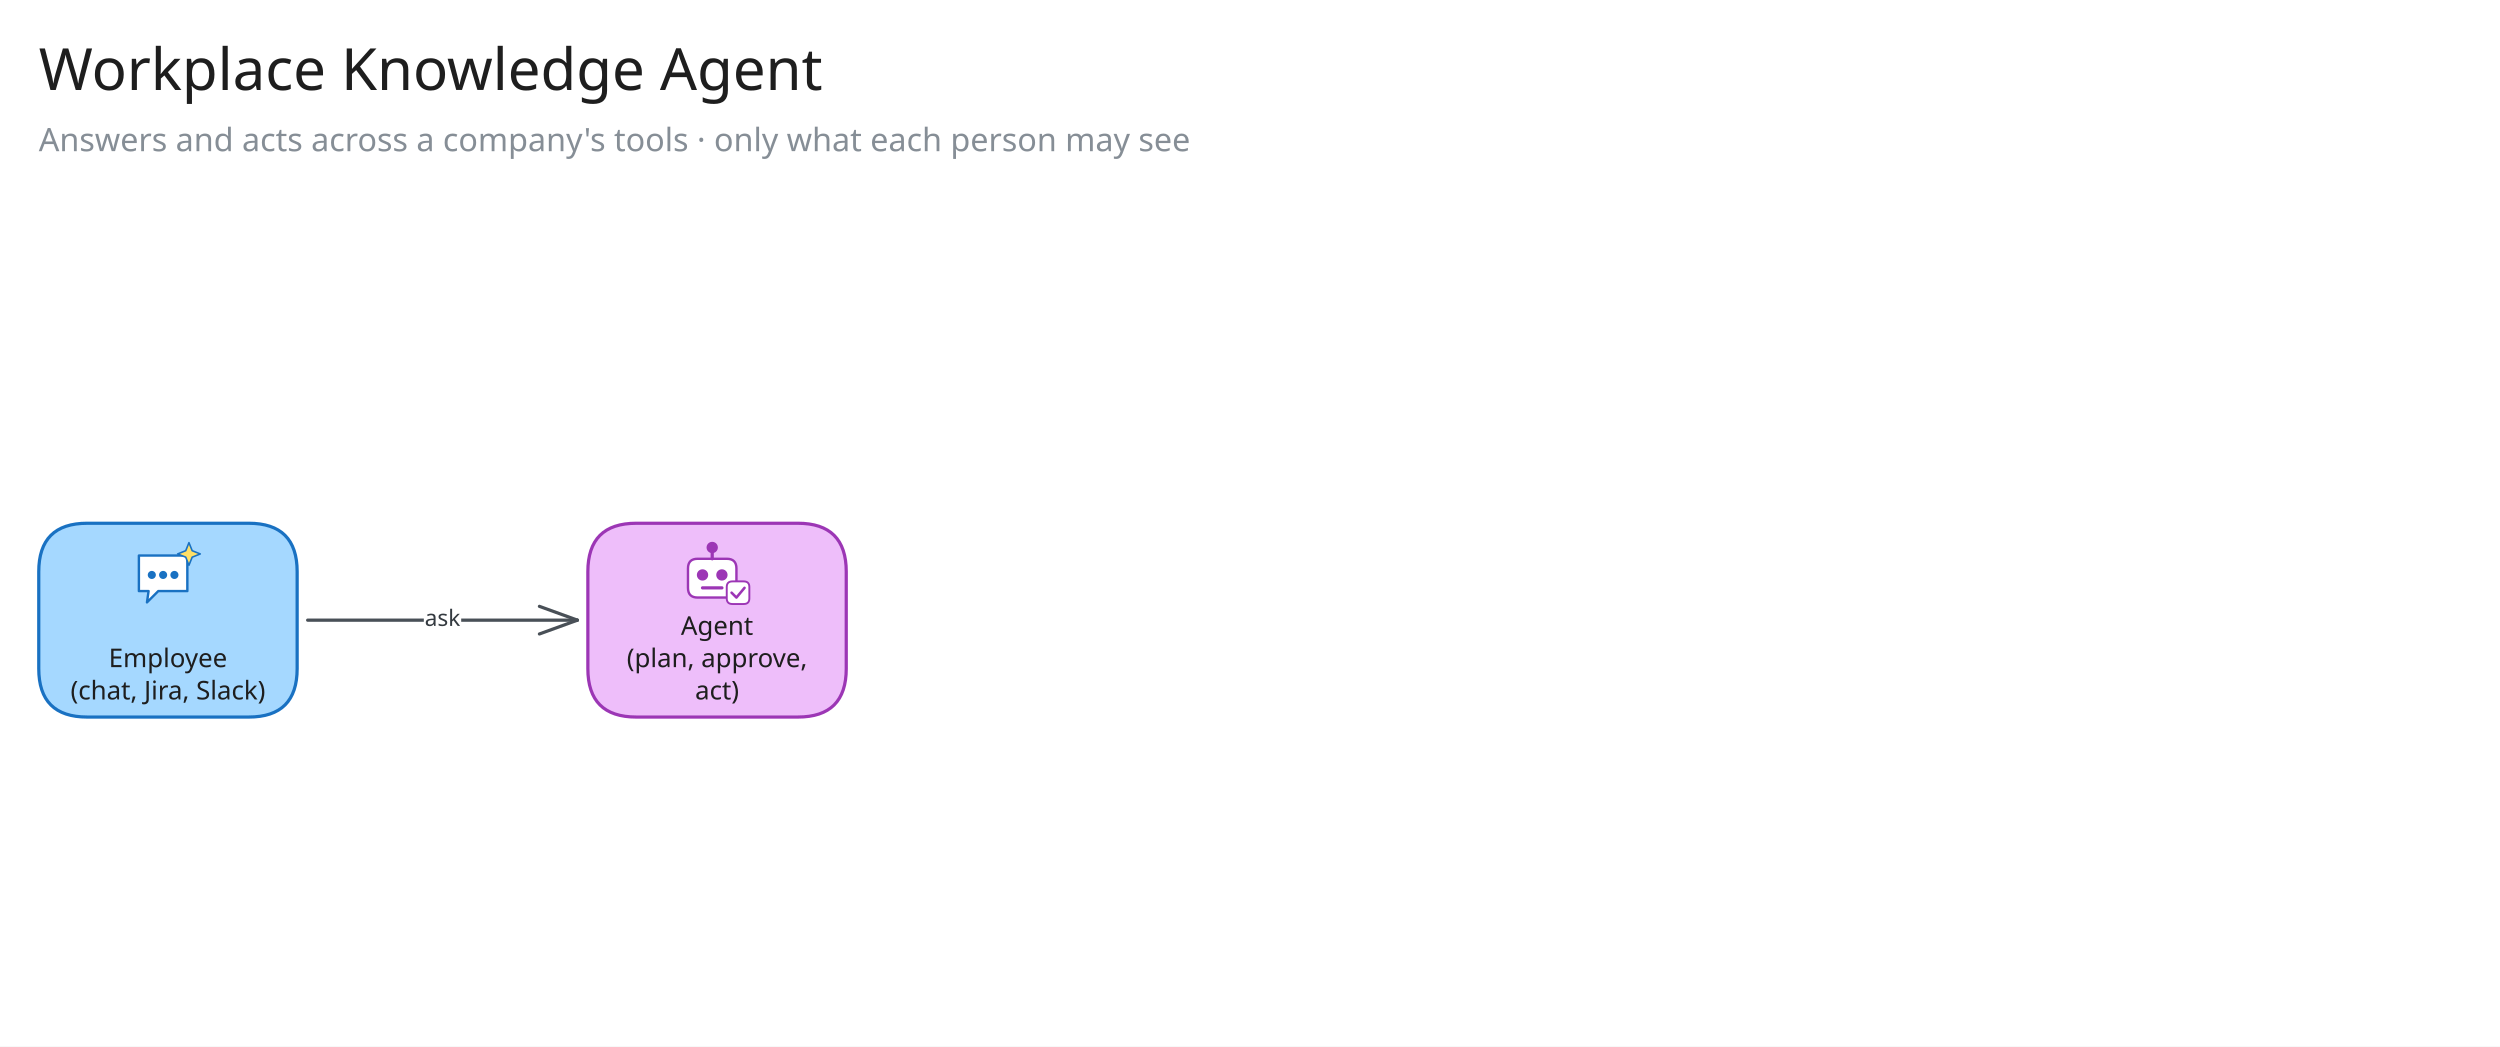
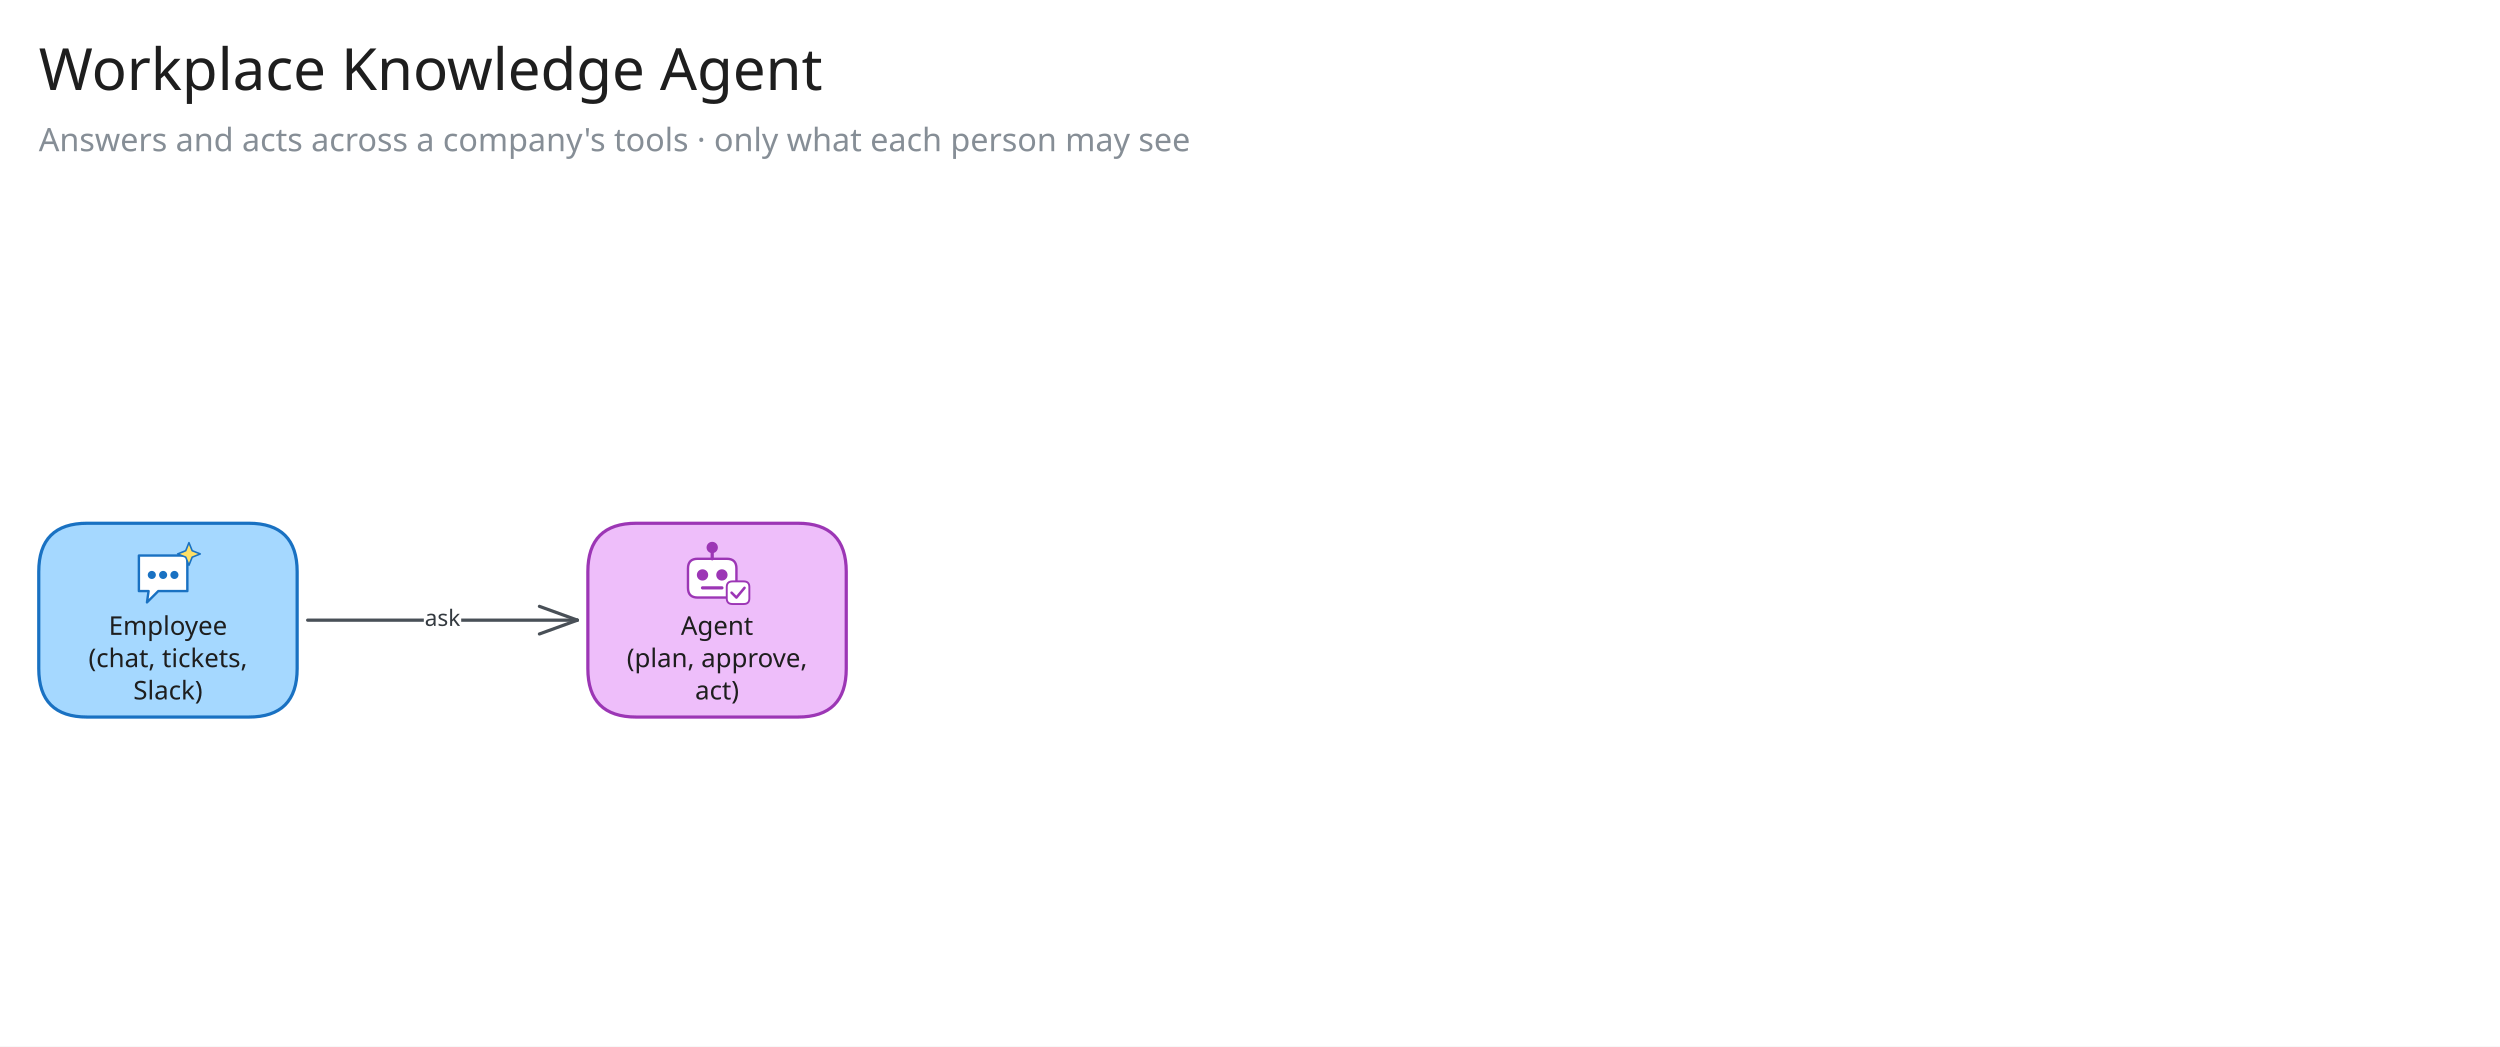
<svg xmlns="http://www.w3.org/2000/svg" version="1.1" viewBox="0 0 1548 648" width="1548" height="648">
  <defs />
  <rect x="0" y="0" width="1548" height="648" fill="#ffffff" />
  <g stroke-linecap="round" transform="translate(14 14) rotate(0 760 310)">
-     <path d="M0 0 C327.45 0, 654.9 0, 1520 0 M0 0 C424.24 0, 848.49 0, 1520 0 M1520 0 C1520 208.88, 1520 417.76, 1520 620 M1520 0 C1520 133.53, 1520 267.06, 1520 620 M1520 620 C1082.11 620, 644.22 620, 0 620 M1520 620 C979.51 620, 439.02 620, 0 620 M0 620 C0 484.08, 0 348.17, 0 0 M0 620 C0 413.47, 0 206.94, 0 0" stroke="transparent" stroke-width="2" fill="none" />
+     <path d="M0 0 C473.08 0, 946.16 0, 1520 0 M0 0 C596.57 0, 1193.13 0, 1520 0 M1520 0 C1520 189.12, 1520 378.23, 1520 620 M1520 0 C1520 241.32, 1520 482.64, 1520 620 M1520 620 C1145.79 620, 771.58 620, 0 620 M1520 620 C1117.97 620, 715.94 620, 0 620 M0 620 C0 475.44, 0 330.87, 0 0 M0 620 C0 443.53, 0 267.06, 0 0" stroke="transparent" stroke-width="2" fill="none" />
  </g>
  <g transform="translate(24 24) rotate(0 237.3841 22.5)">
    <text x="0" y="31.716" font-family="Excalifont, Xiaolai, Segoe UI Emoji" font-size="36px" fill="#1e1e1e" text-anchor="start" style="white-space: pre;" direction="ltr" dominant-baseline="alphabetic">Workplace Knowledge Agent</text>
  </g>
  <g transform="translate(24 76) rotate(0 371.4996 12.5)">
    <text x="0" y="17.62" font-family="Excalifont, Xiaolai, Segoe UI Emoji" font-size="20px" fill="#868e96" text-anchor="start" style="white-space: pre;" direction="ltr" dominant-baseline="alphabetic">Answers and acts across a company's tools · only what each person may see</text>
  </g>
  <g stroke-linecap="round" transform="translate(24 324) rotate(0 80 60)">
-     <path d="M30 0 C51.84 0, 73.67 0, 130 0 C150 0, 160 10, 160 30 C160 45.26, 160 60.52, 160 90 C160 110, 150 120, 130 120 C90.14 120, 50.28 120, 30 120 C10 120, 0 110, 0 90 C0 66.35, 0 42.69, 0 30 C0 10, 10 0, 30 0" stroke="none" stroke-width="0" fill="#a5d8ff" />
-     <path d="M30 0 C68.68 0, 107.37 0, 130 0 M30 0 C69.28 0, 108.56 0, 130 0 M130 0 C150 0, 160 10, 160 30 M130 0 C150 0, 160 10, 160 30 M160 30 C160 48.55, 160 67.1, 160 90 M160 30 C160 48.4, 160 66.8, 160 90 M160 90 C160 110, 150 120, 130 120 M160 90 C160 110, 150 120, 130 120 M130 120 C104.01 120, 78.01 120, 30 120 M130 120 C108.71 120, 87.42 120, 30 120 M30 120 C10 120, 0 110, 0 90 M30 120 C10 120, 0 110, 0 90 M0 90 C0 73.9, 0 57.8, 0 30 M0 90 C0 73.39, 0 56.78, 0 30 M0 30 C0 10, 10 0, 30 0 M0 30 C0 10, 10 0, 30 0" stroke="#1971c2" stroke-width="2" fill="none" />
+     <path d="M30 0 C55.53 0, 81.05 0, 130 0 C150 0, 160 10, 160 30 C160 44.04, 160 58.08, 160 90 C160 110, 150 120, 130 120 C108.86 120, 87.73 120, 30 120 C10 120, 0 110, 0 90 C0 69.43, 0 48.86, 0 30 C0 10, 10 0, 30 0" stroke="none" stroke-width="0" fill="#a5d8ff" />
+     <path d="M30 0 C68.27 0, 106.54 0, 130 0 M30 0 C56.1 0, 82.21 0, 130 0 M130 0 C150 0, 160 10, 160 30 M130 0 C150 0, 160 10, 160 30 M160 30 C160 51.01, 160 72.02, 160 90 M160 30 C160 48.69, 160 67.38, 160 90 M160 90 C160 110, 150 120, 130 120 M160 90 C160 110, 150 120, 130 120 M130 120 C91.21 120, 52.42 120, 30 120 M130 120 C96.72 120, 63.45 120, 30 120 M30 120 C10 120, 0 110, 0 90 M30 120 C10 120, 0 110, 0 90 M0 90 C0 77.79, 0 65.58, 0 30 M0 90 C0 77.42, 0 64.84, 0 30 M0 30 C0 10, 10 0, 30 0 M0 30 C0 10, 10 0, 30 0" stroke="#1971c2" stroke-width="2" fill="none" />
  </g>
-   <g transform="translate(35.37586 399) rotate(0 68.62414 20)">
-     <text x="68.624" y="14.096" font-family="Excalifont, Xiaolai, Segoe UI Emoji" font-size="16px" fill="#1e1e1e" text-anchor="middle" style="white-space: pre;" direction="ltr" dominant-baseline="alphabetic">Employee</text>
-     <text x="68.624" y="34.096" font-family="Excalifont, Xiaolai, Segoe UI Emoji" font-size="16px" fill="#1e1e1e" text-anchor="middle" style="white-space: pre;" direction="ltr" dominant-baseline="alphabetic">(chat, Jira, Slack)</text>
+   <g transform="translate(47.82388 379) rotate(0 56.17612 30)">
+     <text x="56.176" y="14.096" font-family="Excalifont, Xiaolai, Segoe UI Emoji" font-size="16px" fill="#1e1e1e" text-anchor="middle" style="white-space: pre;" direction="ltr" dominant-baseline="alphabetic">Employee</text>
+     <text x="56.176" y="34.096" font-family="Excalifont, Xiaolai, Segoe UI Emoji" font-size="16px" fill="#1e1e1e" text-anchor="middle" style="white-space: pre;" direction="ltr" dominant-baseline="alphabetic">(chat, tickets,</text>
+     <text x="56.176" y="54.096" font-family="Excalifont, Xiaolai, Segoe UI Emoji" font-size="16px" fill="#1e1e1e" text-anchor="middle" style="white-space: pre;" direction="ltr" dominant-baseline="alphabetic">Slack)</text>
  </g>
  <g stroke-linecap="round">
    <g transform="translate(86 344) rotate(0 15 14.5)" fill-rule="evenodd">
      <path d="M0 0 L30 0 L30 22 L12 22 L5 29 L6 22 L0 22 L0 0" stroke="none" stroke-width="0" fill="#ffffff" fill-rule="evenodd" />
-       <path d="M0 0 C8.52 0, 17.05 0, 30 0 M0 0 C11.62 0, 23.24 0, 30 0 M30 0 C30 6.03, 30 12.06, 30 22 M30 0 C30 6.8, 30 13.6, 30 22 M30 22 C24.48 22, 18.96 22, 12 22 M30 22 C25.63 22, 21.27 22, 12 22 M12 22 C9.44 24.56, 6.87 27.13, 5 29 M12 22 C10.35 23.65, 8.69 25.31, 5 29 M5 29 C5.23 27.37, 5.47 25.74, 6 22 M5 29 C5.22 27.47, 5.44 25.93, 6 22 M6 22 C4.01 22, 2.02 22, 0 22 M6 22 C3.9 22, 1.8 22, 0 22 M0 22 C0 13.56, 0 5.11, 0 0 M0 22 C0 13.96, 0 5.92, 0 0 M0 0 C0 0, 0 0, 0 0 M0 0 C0 0, 0 0, 0 0" stroke="#1971c2" stroke-width="1.5" fill="none" />
+       <path d="M0 0 C9.09 0, 18.18 0, 30 0 M0 0 C7.18 0, 14.37 0, 30 0 M30 0 C30 8.25, 30 16.5, 30 22 M30 0 C30 7.7, 30 15.41, 30 22 M30 22 C24.39 22, 18.78 22, 12 22 M30 22 C23.56 22, 17.13 22, 12 22 M12 22 C10.24 23.76, 8.48 25.52, 5 29 M12 22 C9.96 24.04, 7.93 26.07, 5 29 M5 29 C5.27 27.09, 5.55 25.18, 6 22 M5 29 C5.27 27.08, 5.55 25.15, 6 22 M6 22 C3.91 22, 1.81 22, 0 22 M6 22 C4.03 22, 2.07 22, 0 22 M0 22 C0 13.27, 0 4.54, 0 0 M0 22 C0 16.35, 0 10.69, 0 0 M0 0 C0 0, 0 0, 0 0 M0 0 C0 0, 0 0, 0 0" stroke="#1971c2" stroke-width="1.5" fill="none" />
    </g>
  </g>
  <mask />
  <g stroke-linecap="round" transform="translate(92 354) rotate(0 2 2)">
    <path d="M4 2 C4 2.12, 3.99 2.23, 3.97 2.35 C3.95 2.46, 3.92 2.58, 3.88 2.68 C3.84 2.79, 3.79 2.9, 3.73 3 C3.67 3.1, 3.61 3.2, 3.53 3.29 C3.46 3.37, 3.37 3.46, 3.29 3.53 C3.2 3.61, 3.1 3.67, 3 3.73 C2.9 3.79, 2.79 3.84, 2.68 3.88 C2.58 3.92, 2.46 3.95, 2.35 3.97 C2.23 3.99, 2.12 4, 2 4 C1.88 4, 1.77 3.99, 1.65 3.97 C1.54 3.95, 1.42 3.92, 1.32 3.88 C1.21 3.84, 1.1 3.79, 1 3.73 C0.9 3.67, 0.8 3.61, 0.71 3.53 C0.63 3.46, 0.54 3.37, 0.47 3.29 C0.39 3.2, 0.33 3.1, 0.27 3 C0.21 2.9, 0.16 2.79, 0.12 2.68 C0.08 2.58, 0.05 2.46, 0.03 2.35 C0.01 2.23, 0 2.12, 0 2 C0 1.88, 0.01 1.77, 0.03 1.65 C0.05 1.54, 0.08 1.42, 0.12 1.32 C0.16 1.21, 0.21 1.1, 0.27 1 C0.33 0.9, 0.39 0.8, 0.47 0.71 C0.54 0.63, 0.63 0.54, 0.71 0.47 C0.8 0.39, 0.9 0.33, 1 0.27 C1.1 0.21, 1.21 0.16, 1.32 0.12 C1.42 0.08, 1.54 0.05, 1.65 0.03 C1.77 0.01, 1.88 0, 2 0 C2.12 0, 2.23 0.01, 2.35 0.03 C2.46 0.05, 2.58 0.08, 2.68 0.12 C2.79 0.16, 2.9 0.21, 3 0.27 C3.1 0.33, 3.2 0.39, 3.29 0.47 C3.37 0.54, 3.46 0.63, 3.53 0.71 C3.61 0.8, 3.67 0.9, 3.73 1 C3.79 1.1, 3.84 1.21, 3.88 1.32 C3.92 1.42, 3.95 1.54, 3.97 1.65 C3.99 1.77, 3.99 1.94, 4 2 C4.01 2.06, 4.01 1.94, 4 2" stroke="none" stroke-width="0" fill="#1971c2" />
    <path d="M4 2 C4 2.12, 3.99 2.23, 3.97 2.35 C3.95 2.46, 3.92 2.58, 3.88 2.68 C3.84 2.79, 3.79 2.9, 3.73 3 C3.67 3.1, 3.61 3.2, 3.53 3.29 C3.46 3.37, 3.37 3.46, 3.29 3.53 C3.2 3.61, 3.1 3.67, 3 3.73 C2.9 3.79, 2.79 3.84, 2.68 3.88 C2.58 3.92, 2.46 3.95, 2.35 3.97 C2.23 3.99, 2.12 4, 2 4 C1.88 4, 1.77 3.99, 1.65 3.97 C1.54 3.95, 1.42 3.92, 1.32 3.88 C1.21 3.84, 1.1 3.79, 1 3.73 C0.9 3.67, 0.8 3.61, 0.71 3.53 C0.63 3.46, 0.54 3.37, 0.47 3.29 C0.39 3.2, 0.33 3.1, 0.27 3 C0.21 2.9, 0.16 2.79, 0.12 2.68 C0.08 2.58, 0.05 2.46, 0.03 2.35 C0.01 2.23, 0 2.12, 0 2 C0 1.88, 0.01 1.77, 0.03 1.65 C0.05 1.54, 0.08 1.42, 0.12 1.32 C0.16 1.21, 0.21 1.1, 0.27 1 C0.33 0.9, 0.39 0.8, 0.47 0.71 C0.54 0.63, 0.63 0.54, 0.71 0.47 C0.8 0.39, 0.9 0.33, 1 0.27 C1.1 0.21, 1.21 0.16, 1.32 0.12 C1.42 0.08, 1.54 0.05, 1.65 0.03 C1.77 0.01, 1.88 0, 2 0 C2.12 0, 2.23 0.01, 2.35 0.03 C2.46 0.05, 2.58 0.08, 2.68 0.12 C2.79 0.16, 2.9 0.21, 3 0.27 C3.1 0.33, 3.2 0.39, 3.29 0.47 C3.37 0.54, 3.46 0.63, 3.53 0.71 C3.61 0.8, 3.67 0.9, 3.73 1 C3.79 1.1, 3.84 1.21, 3.88 1.32 C3.92 1.42, 3.95 1.54, 3.97 1.65 C3.99 1.77, 3.99 1.94, 4 2 C4.01 2.06, 4.01 1.94, 4 2" stroke="#1971c2" stroke-width="1" fill="none" />
  </g>
  <g stroke-linecap="round" transform="translate(99 354) rotate(0 2 2)">
    <path d="M4 2 C4 2.12, 3.99 2.23, 3.97 2.35 C3.95 2.46, 3.92 2.58, 3.88 2.68 C3.84 2.79, 3.79 2.9, 3.73 3 C3.67 3.1, 3.61 3.2, 3.53 3.29 C3.46 3.37, 3.37 3.46, 3.29 3.53 C3.2 3.61, 3.1 3.67, 3 3.73 C2.9 3.79, 2.79 3.84, 2.68 3.88 C2.58 3.92, 2.46 3.95, 2.35 3.97 C2.23 3.99, 2.12 4, 2 4 C1.88 4, 1.77 3.99, 1.65 3.97 C1.54 3.95, 1.42 3.92, 1.32 3.88 C1.21 3.84, 1.1 3.79, 1 3.73 C0.9 3.67, 0.8 3.61, 0.71 3.53 C0.63 3.46, 0.54 3.37, 0.47 3.29 C0.39 3.2, 0.33 3.1, 0.27 3 C0.21 2.9, 0.16 2.79, 0.12 2.68 C0.08 2.58, 0.05 2.46, 0.03 2.35 C0.01 2.23, 0 2.12, 0 2 C0 1.88, 0.01 1.77, 0.03 1.65 C0.05 1.54, 0.08 1.42, 0.12 1.32 C0.16 1.21, 0.21 1.1, 0.27 1 C0.33 0.9, 0.39 0.8, 0.47 0.71 C0.54 0.63, 0.63 0.54, 0.71 0.47 C0.8 0.39, 0.9 0.33, 1 0.27 C1.1 0.21, 1.21 0.16, 1.32 0.12 C1.42 0.08, 1.54 0.05, 1.65 0.03 C1.77 0.01, 1.88 0, 2 0 C2.12 0, 2.23 0.01, 2.35 0.03 C2.46 0.05, 2.58 0.08, 2.68 0.12 C2.79 0.16, 2.9 0.21, 3 0.27 C3.1 0.33, 3.2 0.39, 3.29 0.47 C3.37 0.54, 3.46 0.63, 3.53 0.71 C3.61 0.8, 3.67 0.9, 3.73 1 C3.79 1.1, 3.84 1.21, 3.88 1.32 C3.92 1.42, 3.95 1.54, 3.97 1.65 C3.99 1.77, 3.99 1.94, 4 2 C4.01 2.06, 4.01 1.94, 4 2" stroke="none" stroke-width="0" fill="#1971c2" />
    <path d="M4 2 C4 2.12, 3.99 2.23, 3.97 2.35 C3.95 2.46, 3.92 2.58, 3.88 2.68 C3.84 2.79, 3.79 2.9, 3.73 3 C3.67 3.1, 3.61 3.2, 3.53 3.29 C3.46 3.37, 3.37 3.46, 3.29 3.53 C3.2 3.61, 3.1 3.67, 3 3.73 C2.9 3.79, 2.79 3.84, 2.68 3.88 C2.58 3.92, 2.46 3.95, 2.35 3.97 C2.23 3.99, 2.12 4, 2 4 C1.88 4, 1.77 3.99, 1.65 3.97 C1.54 3.95, 1.42 3.92, 1.32 3.88 C1.21 3.84, 1.1 3.79, 1 3.73 C0.9 3.67, 0.8 3.61, 0.71 3.53 C0.63 3.46, 0.54 3.37, 0.47 3.29 C0.39 3.2, 0.33 3.1, 0.27 3 C0.21 2.9, 0.16 2.79, 0.12 2.68 C0.08 2.58, 0.05 2.46, 0.03 2.35 C0.01 2.23, 0 2.12, 0 2 C0 1.88, 0.01 1.77, 0.03 1.65 C0.05 1.54, 0.08 1.42, 0.12 1.32 C0.16 1.21, 0.21 1.1, 0.27 1 C0.33 0.9, 0.39 0.8, 0.47 0.71 C0.54 0.63, 0.63 0.54, 0.71 0.47 C0.8 0.39, 0.9 0.33, 1 0.27 C1.1 0.21, 1.21 0.16, 1.32 0.12 C1.42 0.08, 1.54 0.05, 1.65 0.03 C1.77 0.01, 1.88 0, 2 0 C2.12 0, 2.23 0.01, 2.35 0.03 C2.46 0.05, 2.58 0.08, 2.68 0.12 C2.79 0.16, 2.9 0.21, 3 0.27 C3.1 0.33, 3.2 0.39, 3.29 0.47 C3.37 0.54, 3.46 0.63, 3.53 0.71 C3.61 0.8, 3.67 0.9, 3.73 1 C3.79 1.1, 3.84 1.21, 3.88 1.32 C3.92 1.42, 3.95 1.54, 3.97 1.65 C3.99 1.77, 3.99 1.94, 4 2 C4.01 2.06, 4.01 1.94, 4 2" stroke="#1971c2" stroke-width="1" fill="none" />
  </g>
  <g stroke-linecap="round" transform="translate(106 354) rotate(0 2 2)">
    <path d="M4 2 C4 2.12, 3.99 2.23, 3.97 2.35 C3.95 2.46, 3.92 2.58, 3.88 2.68 C3.84 2.79, 3.79 2.9, 3.73 3 C3.67 3.1, 3.61 3.2, 3.53 3.29 C3.46 3.37, 3.37 3.46, 3.29 3.53 C3.2 3.61, 3.1 3.67, 3 3.73 C2.9 3.79, 2.79 3.84, 2.68 3.88 C2.58 3.92, 2.46 3.95, 2.35 3.97 C2.23 3.99, 2.12 4, 2 4 C1.88 4, 1.77 3.99, 1.65 3.97 C1.54 3.95, 1.42 3.92, 1.32 3.88 C1.21 3.84, 1.1 3.79, 1 3.73 C0.9 3.67, 0.8 3.61, 0.71 3.53 C0.63 3.46, 0.54 3.37, 0.47 3.29 C0.39 3.2, 0.33 3.1, 0.27 3 C0.21 2.9, 0.16 2.79, 0.12 2.68 C0.08 2.58, 0.05 2.46, 0.03 2.35 C0.01 2.23, 0 2.12, 0 2 C0 1.88, 0.01 1.77, 0.03 1.65 C0.05 1.54, 0.08 1.42, 0.12 1.32 C0.16 1.21, 0.21 1.1, 0.27 1 C0.33 0.9, 0.39 0.8, 0.47 0.71 C0.54 0.63, 0.63 0.54, 0.71 0.47 C0.8 0.39, 0.9 0.33, 1 0.27 C1.1 0.21, 1.21 0.16, 1.32 0.12 C1.42 0.08, 1.54 0.05, 1.65 0.03 C1.77 0.01, 1.88 0, 2 0 C2.12 0, 2.23 0.01, 2.35 0.03 C2.46 0.05, 2.58 0.08, 2.68 0.12 C2.79 0.16, 2.9 0.21, 3 0.27 C3.1 0.33, 3.2 0.39, 3.29 0.47 C3.37 0.54, 3.46 0.63, 3.53 0.71 C3.61 0.8, 3.67 0.9, 3.73 1 C3.79 1.1, 3.84 1.21, 3.88 1.32 C3.92 1.42, 3.95 1.54, 3.97 1.65 C3.99 1.77, 3.99 1.94, 4 2 C4.01 2.06, 4.01 1.94, 4 2" stroke="none" stroke-width="0" fill="#1971c2" />
    <path d="M4 2 C4 2.12, 3.99 2.23, 3.97 2.35 C3.95 2.46, 3.92 2.58, 3.88 2.68 C3.84 2.79, 3.79 2.9, 3.73 3 C3.67 3.1, 3.61 3.2, 3.53 3.29 C3.46 3.37, 3.37 3.46, 3.29 3.53 C3.2 3.61, 3.1 3.67, 3 3.73 C2.9 3.79, 2.79 3.84, 2.68 3.88 C2.58 3.92, 2.46 3.95, 2.35 3.97 C2.23 3.99, 2.12 4, 2 4 C1.88 4, 1.77 3.99, 1.65 3.97 C1.54 3.95, 1.42 3.92, 1.32 3.88 C1.21 3.84, 1.1 3.79, 1 3.73 C0.9 3.67, 0.8 3.61, 0.71 3.53 C0.63 3.46, 0.54 3.37, 0.47 3.29 C0.39 3.2, 0.33 3.1, 0.27 3 C0.21 2.9, 0.16 2.79, 0.12 2.68 C0.08 2.58, 0.05 2.46, 0.03 2.35 C0.01 2.23, 0 2.12, 0 2 C0 1.88, 0.01 1.77, 0.03 1.65 C0.05 1.54, 0.08 1.42, 0.12 1.32 C0.16 1.21, 0.21 1.1, 0.27 1 C0.33 0.9, 0.39 0.8, 0.47 0.71 C0.54 0.63, 0.63 0.54, 0.71 0.47 C0.8 0.39, 0.9 0.33, 1 0.27 C1.1 0.21, 1.21 0.16, 1.32 0.12 C1.42 0.08, 1.54 0.05, 1.65 0.03 C1.77 0.01, 1.88 0, 2 0 C2.12 0, 2.23 0.01, 2.35 0.03 C2.46 0.05, 2.58 0.08, 2.68 0.12 C2.79 0.16, 2.9 0.21, 3 0.27 C3.1 0.33, 3.2 0.39, 3.29 0.47 C3.37 0.54, 3.46 0.63, 3.53 0.71 C3.61 0.8, 3.67 0.9, 3.73 1 C3.79 1.1, 3.84 1.21, 3.88 1.32 C3.92 1.42, 3.95 1.54, 3.97 1.65 C3.99 1.77, 3.99 1.94, 4 2 C4.01 2.06, 4.01 1.94, 4 2" stroke="#1971c2" stroke-width="1" fill="none" />
  </g>
  <g stroke-linecap="round">
    <g transform="translate(117 336) rotate(0 0 7)" fill-rule="evenodd">
      <path d="M0 0 L2 5 L7 7 L2 9 L0 14 L-2 9 L-7 7 L-2 5 L0 0" stroke="none" stroke-width="0" fill="#ffe066" fill-rule="evenodd" />
-       <path d="M0 0 C0.46 1.15, 0.92 2.31, 2 5 M0 0 C0.47 1.18, 0.94 2.35, 2 5 M2 5 C4 5.8, 5.99 6.6, 7 7 M2 5 C3.08 5.43, 4.17 5.87, 7 7 M7 7 C5.48 7.61, 3.95 8.22, 2 9 M7 7 C5.82 7.47, 4.64 7.94, 2 9 M2 9 C1.27 10.83, 0.54 12.66, 0 14 M2 9 C1.28 10.79, 0.57 12.58, 0 14 M0 14 C-0.59 12.52, -1.19 11.03, -2 9 M0 14 C-0.45 12.87, -0.9 11.74, -2 9 M-2 9 C-3.79 8.29, -5.57 7.57, -7 7 M-2 9 C-3.07 8.57, -4.15 8.14, -7 7 M-7 7 C-5.99 6.6, -4.98 6.19, -2 5 M-7 7 C-5.11 6.24, -3.22 5.49, -2 5 M-2 5 C-1.34 3.34, -0.68 1.69, 0 0 M-2 5 C-1.2 3.01, -0.41 1.01, 0 0 M0 0 C0 0, 0 0, 0 0 M0 0 C0 0, 0 0, 0 0" stroke="#1971c2" stroke-width="1" fill="none" />
+       <path d="M0 0 C0.52 1.3, 1.04 2.61, 2 5 M0 0 C0.75 1.86, 1.49 3.73, 2 5 M2 5 C3.03 5.41, 4.06 5.82, 7 7 M2 5 C3.45 5.58, 4.9 6.16, 7 7 M7 7 C5.94 7.42, 4.88 7.85, 2 9 M7 7 C5.57 7.57, 4.13 8.15, 2 9 M2 9 C1.46 10.34, 0.93 11.69, 0 14 M2 9 C1.31 10.72, 0.63 12.43, 0 14 M0 14 C-0.51 12.73, -1.01 11.47, -2 9 M0 14 C-0.58 12.55, -1.16 11.09, -2 9 M-2 9 C-3.39 8.45, -4.77 7.89, -7 7 M-2 9 C-3.05 8.58, -4.1 8.16, -7 7 M-7 7 C-5.29 6.31, -3.57 5.63, -2 5 M-7 7 C-5.37 6.35, -3.73 5.69, -2 5 M-2 5 C-1.41 3.52, -0.82 2.04, 0 0 M-2 5 C-1.58 3.94, -1.15 2.89, 0 0 M0 0 C0 0, 0 0, 0 0 M0 0 C0 0, 0 0, 0 0" stroke="#1971c2" stroke-width="1" fill="none" />
    </g>
  </g>
  <mask />
  <g stroke-linecap="round" transform="translate(364 324) rotate(0 80 60)">
-     <path d="M30 0 C58.26 0, 86.51 0, 130 0 C150 0, 160 10, 160 30 C160 46.95, 160 63.9, 160 90 C160 110, 150 120, 130 120 C97.42 120, 64.85 120, 30 120 C10 120, 0 110, 0 90 C0 69.5, 0 49, 0 30 C0 10, 10 0, 30 0" stroke="none" stroke-width="0" fill="#eebefa" />
-     <path d="M30 0 C62.84 0, 95.67 0, 130 0 M30 0 C51.12 0, 72.24 0, 130 0 M130 0 C150 0, 160 10, 160 30 M130 0 C150 0, 160 10, 160 30 M160 30 C160 49.58, 160 69.16, 160 90 M160 30 C160 45.29, 160 60.57, 160 90 M160 90 C160 110, 150 120, 130 120 M160 90 C160 110, 150 120, 130 120 M130 120 C106.37 120, 82.73 120, 30 120 M130 120 C106.7 120, 83.41 120, 30 120 M30 120 C10 120, 0 110, 0 90 M30 120 C10 120, 0 110, 0 90 M0 90 C0 76.22, 0 62.44, 0 30 M0 90 C0 72.36, 0 54.73, 0 30 M0 30 C0 10, 10 0, 30 0 M0 30 C0 10, 10 0, 30 0" stroke="#9c36b5" stroke-width="2" fill="none" />
+     <path d="M30 0 C64.5 0, 99 0, 130 0 C150 0, 160 10, 160 30 C160 42.51, 160 55.02, 160 90 C160 110, 150 120, 130 120 C101.2 120, 72.4 120, 30 120 C10 120, 0 110, 0 90 C0 74.3, 0 58.6, 0 30 C0 10, 10 0, 30 0" stroke="none" stroke-width="0" fill="#eebefa" />
+     <path d="M30 0 C58.33 0, 86.66 0, 130 0 M30 0 C66.17 0, 102.34 0, 130 0 M130 0 C150 0, 160 10, 160 30 M130 0 C150 0, 160 10, 160 30 M160 30 C160 51.39, 160 72.79, 160 90 M160 30 C160 48.36, 160 66.72, 160 90 M160 90 C160 110, 150 120, 130 120 M160 90 C160 110, 150 120, 130 120 M130 120 C100.91 120, 71.82 120, 30 120 M130 120 C102.69 120, 75.38 120, 30 120 M30 120 C10 120, 0 110, 0 90 M30 120 C10 120, 0 110, 0 90 M0 90 C0 75.57, 0 61.13, 0 30 M0 90 C0 73.34, 0 56.68, 0 30 M0 30 C0 10, 10 0, 30 0 M0 30 C0 10, 10 0, 30 0" stroke="#9c36b5" stroke-width="2" fill="none" />
  </g>
  <g transform="translate(388.4559 379) rotate(0 55.54411 30)">
    <text x="55.544" y="14.096" font-family="Excalifont, Xiaolai, Segoe UI Emoji" font-size="16px" fill="#1e1e1e" text-anchor="middle" style="white-space: pre;" direction="ltr" dominant-baseline="alphabetic">Agent</text>
    <text x="55.544" y="34.096" font-family="Excalifont, Xiaolai, Segoe UI Emoji" font-size="16px" fill="#1e1e1e" text-anchor="middle" style="white-space: pre;" direction="ltr" dominant-baseline="alphabetic">(plan, approve,</text>
    <text x="55.544" y="54.096" font-family="Excalifont, Xiaolai, Segoe UI Emoji" font-size="16px" fill="#1e1e1e" text-anchor="middle" style="white-space: pre;" direction="ltr" dominant-baseline="alphabetic">act)</text>
  </g>
  <g stroke-linecap="round" transform="translate(426 346) rotate(0 15 12)">
-     <path d="M6 0 C12.01 0, 18.03 0, 24 0 C28 0, 30 2, 30 6 C30 10.02, 30 14.03, 30 18 C30 22, 28 24, 24 24 C17.87 24, 11.74 24, 6 24 C2 24, 0 22, 0 18 C0 15.22, 0 12.45, 0 6 C0 2, 2 0, 6 0" stroke="none" stroke-width="0" fill="#ffffff" />
-     <path d="M6 0 C13.07 0, 20.14 0, 24 0 M6 0 C12.28 0, 18.56 0, 24 0 M24 0 C28 0, 30 2, 30 6 M24 0 C28 0, 30 2, 30 6 M30 6 C30 9.68, 30 13.36, 30 18 M30 6 C30 8.91, 30 11.82, 30 18 M30 18 C30 22, 28 24, 24 24 M30 18 C30 22, 28 24, 24 24 M24 24 C20.17 24, 16.34 24, 6 24 M24 24 C18.9 24, 13.8 24, 6 24 M6 24 C2 24, 0 22, 0 18 M6 24 C2 24, 0 22, 0 18 M0 18 C0 14.68, 0 11.36, 0 6 M0 18 C0 13.21, 0 8.42, 0 6 M0 6 C0 2, 2 0, 6 0 M0 6 C0 2, 2 0, 6 0" stroke="#9c36b5" stroke-width="1.5" fill="none" />
+     <path d="M6 0 C13.03 0, 20.05 0, 24 0 C28 0, 30 2, 30 6 C30 9.08, 30 12.17, 30 18 C30 22, 28 24, 24 24 C19.01 24, 14.02 24, 6 24 C2 24, 0 22, 0 18 C0 14.02, 0 10.03, 0 6 C0 2, 2 0, 6 0" stroke="none" stroke-width="0" fill="#ffffff" />
+     <path d="M6 0 C10.7 0, 15.4 0, 24 0 M6 0 C12.65 0, 19.3 0, 24 0 M24 0 C28 0, 30 2, 30 6 M24 0 C28 0, 30 2, 30 6 M30 6 C30 9.74, 30 13.48, 30 18 M30 6 C30 10.29, 30 14.58, 30 18 M30 18 C30 22, 28 24, 24 24 M30 18 C30 22, 28 24, 24 24 M24 24 C18.01 24, 12.02 24, 6 24 M24 24 C17.41 24, 10.82 24, 6 24 M6 24 C2 24, 0 22, 0 18 M6 24 C2 24, 0 22, 0 18 M0 18 C0 15.48, 0 12.97, 0 6 M0 18 C0 15.29, 0 12.57, 0 6 M0 6 C0 2, 2 0, 6 0 M0 6 C0 2, 2 0, 6 0" stroke="#9c36b5" stroke-width="1.5" fill="none" />
  </g>
  <g stroke-linecap="round">
    <g transform="translate(441 346) rotate(0 0 -3.5)">
-       <path d="M0 0 C0 -2.71, 0 -5.42, 0 -7 M0 0 C0 -1.92, 0 -3.84, 0 -7" stroke="#9c36b5" stroke-width="2" fill="none" />
+       <path d="M0 0 C0 -1.68, 0 -3.35, 0 -7 M0 0 C0 -2.63, 0 -5.25, 0 -7" stroke="#9c36b5" stroke-width="2" fill="none" />
    </g>
  </g>
  <mask />
  <g stroke-linecap="round" transform="translate(438 336) rotate(0 3 3)">
    <path d="M6 3 C6 3.17, 5.98 3.35, 5.95 3.52 C5.92 3.69, 5.88 3.86, 5.82 4.03 C5.76 4.19, 5.68 4.35, 5.6 4.5 C5.51 4.65, 5.41 4.8, 5.3 4.93 C5.19 5.06, 5.06 5.19, 4.93 5.3 C4.8 5.41, 4.65 5.51, 4.5 5.6 C4.35 5.68, 4.19 5.76, 4.03 5.82 C3.86 5.88, 3.69 5.92, 3.52 5.95 C3.35 5.98, 3.17 6, 3 6 C2.83 6, 2.65 5.98, 2.48 5.95 C2.31 5.92, 2.14 5.88, 1.97 5.82 C1.81 5.76, 1.65 5.68, 1.5 5.6 C1.35 5.51, 1.2 5.41, 1.07 5.3 C0.94 5.19, 0.81 5.06, 0.7 4.93 C0.59 4.8, 0.49 4.65, 0.4 4.5 C0.32 4.35, 0.24 4.19, 0.18 4.03 C0.12 3.86, 0.08 3.69, 0.05 3.52 C0.02 3.35, 0 3.17, 0 3 C0 2.83, 0.02 2.65, 0.05 2.48 C0.08 2.31, 0.12 2.14, 0.18 1.97 C0.24 1.81, 0.32 1.65, 0.4 1.5 C0.49 1.35, 0.59 1.2, 0.7 1.07 C0.81 0.94, 0.94 0.81, 1.07 0.7 C1.2 0.59, 1.35 0.49, 1.5 0.4 C1.65 0.32, 1.81 0.24, 1.97 0.18 C2.14 0.12, 2.31 0.08, 2.48 0.05 C2.65 0.02, 2.83 0, 3 0 C3.17 0, 3.35 0.02, 3.52 0.05 C3.69 0.08, 3.86 0.12, 4.03 0.18 C4.19 0.24, 4.35 0.32, 4.5 0.4 C4.65 0.49, 4.8 0.59, 4.93 0.7 C5.06 0.81, 5.19 0.94, 5.3 1.07 C5.41 1.2, 5.51 1.35, 5.6 1.5 C5.68 1.65, 5.76 1.81, 5.82 1.97 C5.88 2.14, 5.92 2.31, 5.95 2.48 C5.98 2.65, 5.99 2.91, 6 3 C6.01 3.09, 6.01 2.91, 6 3" stroke="none" stroke-width="0" fill="#9c36b5" />
    <path d="M6 3 C6 3.17, 5.98 3.35, 5.95 3.52 C5.92 3.69, 5.88 3.86, 5.82 4.03 C5.76 4.19, 5.68 4.35, 5.6 4.5 C5.51 4.65, 5.41 4.8, 5.3 4.93 C5.19 5.06, 5.06 5.19, 4.93 5.3 C4.8 5.41, 4.65 5.51, 4.5 5.6 C4.35 5.68, 4.19 5.76, 4.03 5.82 C3.86 5.88, 3.69 5.92, 3.52 5.95 C3.35 5.98, 3.17 6, 3 6 C2.83 6, 2.65 5.98, 2.48 5.95 C2.31 5.92, 2.14 5.88, 1.97 5.82 C1.81 5.76, 1.65 5.68, 1.5 5.6 C1.35 5.51, 1.2 5.41, 1.07 5.3 C0.94 5.19, 0.81 5.06, 0.7 4.93 C0.59 4.8, 0.49 4.65, 0.4 4.5 C0.32 4.35, 0.24 4.19, 0.18 4.03 C0.12 3.86, 0.08 3.69, 0.05 3.52 C0.02 3.35, 0 3.17, 0 3 C0 2.83, 0.02 2.65, 0.05 2.48 C0.08 2.31, 0.12 2.14, 0.18 1.97 C0.24 1.81, 0.32 1.65, 0.4 1.5 C0.49 1.35, 0.59 1.2, 0.7 1.07 C0.81 0.94, 0.94 0.81, 1.07 0.7 C1.2 0.59, 1.35 0.49, 1.5 0.4 C1.65 0.32, 1.81 0.24, 1.97 0.18 C2.14 0.12, 2.31 0.08, 2.48 0.05 C2.65 0.02, 2.83 0, 3 0 C3.17 0, 3.35 0.02, 3.52 0.05 C3.69 0.08, 3.86 0.12, 4.03 0.18 C4.19 0.24, 4.35 0.32, 4.5 0.4 C4.65 0.49, 4.8 0.59, 4.93 0.7 C5.06 0.81, 5.19 0.94, 5.3 1.07 C5.41 1.2, 5.51 1.35, 5.6 1.5 C5.68 1.65, 5.76 1.81, 5.82 1.97 C5.88 2.14, 5.92 2.31, 5.95 2.48 C5.98 2.65, 5.99 2.91, 6 3 C6.01 3.09, 6.01 2.91, 6 3" stroke="#9c36b5" stroke-width="1" fill="none" />
  </g>
  <g stroke-linecap="round" transform="translate(432 353) rotate(0 3 3)">
    <path d="M6 3 C6 3.17, 5.98 3.35, 5.95 3.52 C5.92 3.69, 5.88 3.86, 5.82 4.03 C5.76 4.19, 5.68 4.35, 5.6 4.5 C5.51 4.65, 5.41 4.8, 5.3 4.93 C5.19 5.06, 5.06 5.19, 4.93 5.3 C4.8 5.41, 4.65 5.51, 4.5 5.6 C4.35 5.68, 4.19 5.76, 4.03 5.82 C3.86 5.88, 3.69 5.92, 3.52 5.95 C3.35 5.98, 3.17 6, 3 6 C2.83 6, 2.65 5.98, 2.48 5.95 C2.31 5.92, 2.14 5.88, 1.97 5.82 C1.81 5.76, 1.65 5.68, 1.5 5.6 C1.35 5.51, 1.2 5.41, 1.07 5.3 C0.94 5.19, 0.81 5.06, 0.7 4.93 C0.59 4.8, 0.49 4.65, 0.4 4.5 C0.32 4.35, 0.24 4.19, 0.18 4.03 C0.12 3.86, 0.08 3.69, 0.05 3.52 C0.02 3.35, 0 3.17, 0 3 C0 2.83, 0.02 2.65, 0.05 2.48 C0.08 2.31, 0.12 2.14, 0.18 1.97 C0.24 1.81, 0.32 1.65, 0.4 1.5 C0.49 1.35, 0.59 1.2, 0.7 1.07 C0.81 0.94, 0.94 0.81, 1.07 0.7 C1.2 0.59, 1.35 0.49, 1.5 0.4 C1.65 0.32, 1.81 0.24, 1.97 0.18 C2.14 0.12, 2.31 0.08, 2.48 0.05 C2.65 0.02, 2.83 0, 3 0 C3.17 0, 3.35 0.02, 3.52 0.05 C3.69 0.08, 3.86 0.12, 4.03 0.18 C4.19 0.24, 4.35 0.32, 4.5 0.4 C4.65 0.49, 4.8 0.59, 4.93 0.7 C5.06 0.81, 5.19 0.94, 5.3 1.07 C5.41 1.2, 5.51 1.35, 5.6 1.5 C5.68 1.65, 5.76 1.81, 5.82 1.97 C5.88 2.14, 5.92 2.31, 5.95 2.48 C5.98 2.65, 5.99 2.91, 6 3 C6.01 3.09, 6.01 2.91, 6 3" stroke="none" stroke-width="0" fill="#9c36b5" />
    <path d="M6 3 C6 3.17, 5.98 3.35, 5.95 3.52 C5.92 3.69, 5.88 3.86, 5.82 4.03 C5.76 4.19, 5.68 4.35, 5.6 4.5 C5.51 4.65, 5.41 4.8, 5.3 4.93 C5.19 5.06, 5.06 5.19, 4.93 5.3 C4.8 5.41, 4.65 5.51, 4.5 5.6 C4.35 5.68, 4.19 5.76, 4.03 5.82 C3.86 5.88, 3.69 5.92, 3.52 5.95 C3.35 5.98, 3.17 6, 3 6 C2.83 6, 2.65 5.98, 2.48 5.95 C2.31 5.92, 2.14 5.88, 1.97 5.82 C1.81 5.76, 1.65 5.68, 1.5 5.6 C1.35 5.51, 1.2 5.41, 1.07 5.3 C0.94 5.19, 0.81 5.06, 0.7 4.93 C0.59 4.8, 0.49 4.65, 0.4 4.5 C0.32 4.35, 0.24 4.19, 0.18 4.03 C0.12 3.86, 0.08 3.69, 0.05 3.52 C0.02 3.35, 0 3.17, 0 3 C0 2.83, 0.02 2.65, 0.05 2.48 C0.08 2.31, 0.12 2.14, 0.18 1.97 C0.24 1.81, 0.32 1.65, 0.4 1.5 C0.49 1.35, 0.59 1.2, 0.7 1.07 C0.81 0.94, 0.94 0.81, 1.07 0.7 C1.2 0.59, 1.35 0.49, 1.5 0.4 C1.65 0.32, 1.81 0.24, 1.97 0.18 C2.14 0.12, 2.31 0.08, 2.48 0.05 C2.65 0.02, 2.83 0, 3 0 C3.17 0, 3.35 0.02, 3.52 0.05 C3.69 0.08, 3.86 0.12, 4.03 0.18 C4.19 0.24, 4.35 0.32, 4.5 0.4 C4.65 0.49, 4.8 0.59, 4.93 0.7 C5.06 0.81, 5.19 0.94, 5.3 1.07 C5.41 1.2, 5.51 1.35, 5.6 1.5 C5.68 1.65, 5.76 1.81, 5.82 1.97 C5.88 2.14, 5.92 2.31, 5.95 2.48 C5.98 2.65, 5.99 2.91, 6 3 C6.01 3.09, 6.01 2.91, 6 3" stroke="#9c36b5" stroke-width="1" fill="none" />
  </g>
  <g stroke-linecap="round" transform="translate(444 353) rotate(0 3 3)">
    <path d="M6 3 C6 3.17, 5.98 3.35, 5.95 3.52 C5.92 3.69, 5.88 3.86, 5.82 4.03 C5.76 4.19, 5.68 4.35, 5.6 4.5 C5.51 4.65, 5.41 4.8, 5.3 4.93 C5.19 5.06, 5.06 5.19, 4.93 5.3 C4.8 5.41, 4.65 5.51, 4.5 5.6 C4.35 5.68, 4.19 5.76, 4.03 5.82 C3.86 5.88, 3.69 5.92, 3.52 5.95 C3.35 5.98, 3.17 6, 3 6 C2.83 6, 2.65 5.98, 2.48 5.95 C2.31 5.92, 2.14 5.88, 1.97 5.82 C1.81 5.76, 1.65 5.68, 1.5 5.6 C1.35 5.51, 1.2 5.41, 1.07 5.3 C0.94 5.19, 0.81 5.06, 0.7 4.93 C0.59 4.8, 0.49 4.65, 0.4 4.5 C0.32 4.35, 0.24 4.19, 0.18 4.03 C0.12 3.86, 0.08 3.69, 0.05 3.52 C0.02 3.35, 0 3.17, 0 3 C0 2.83, 0.02 2.65, 0.05 2.48 C0.08 2.31, 0.12 2.14, 0.18 1.97 C0.24 1.81, 0.32 1.65, 0.4 1.5 C0.49 1.35, 0.59 1.2, 0.7 1.07 C0.81 0.94, 0.94 0.81, 1.07 0.7 C1.2 0.59, 1.35 0.49, 1.5 0.4 C1.65 0.32, 1.81 0.24, 1.97 0.18 C2.14 0.12, 2.31 0.08, 2.48 0.05 C2.65 0.02, 2.83 0, 3 0 C3.17 0, 3.35 0.02, 3.52 0.05 C3.69 0.08, 3.86 0.12, 4.03 0.18 C4.19 0.24, 4.35 0.32, 4.5 0.4 C4.65 0.49, 4.8 0.59, 4.93 0.7 C5.06 0.81, 5.19 0.94, 5.3 1.07 C5.41 1.2, 5.51 1.35, 5.6 1.5 C5.68 1.65, 5.76 1.81, 5.82 1.97 C5.88 2.14, 5.92 2.31, 5.95 2.48 C5.98 2.65, 5.99 2.91, 6 3 C6.01 3.09, 6.01 2.91, 6 3" stroke="none" stroke-width="0" fill="#9c36b5" />
    <path d="M6 3 C6 3.17, 5.98 3.35, 5.95 3.52 C5.92 3.69, 5.88 3.86, 5.82 4.03 C5.76 4.19, 5.68 4.35, 5.6 4.5 C5.51 4.65, 5.41 4.8, 5.3 4.93 C5.19 5.06, 5.06 5.19, 4.93 5.3 C4.8 5.41, 4.65 5.51, 4.5 5.6 C4.35 5.68, 4.19 5.76, 4.03 5.82 C3.86 5.88, 3.69 5.92, 3.52 5.95 C3.35 5.98, 3.17 6, 3 6 C2.83 6, 2.65 5.98, 2.48 5.95 C2.31 5.92, 2.14 5.88, 1.97 5.82 C1.81 5.76, 1.65 5.68, 1.5 5.6 C1.35 5.51, 1.2 5.41, 1.07 5.3 C0.94 5.19, 0.81 5.06, 0.7 4.93 C0.59 4.8, 0.49 4.65, 0.4 4.5 C0.32 4.35, 0.24 4.19, 0.18 4.03 C0.12 3.86, 0.08 3.69, 0.05 3.52 C0.02 3.35, 0 3.17, 0 3 C0 2.83, 0.02 2.65, 0.05 2.48 C0.08 2.31, 0.12 2.14, 0.18 1.97 C0.24 1.81, 0.32 1.65, 0.4 1.5 C0.49 1.35, 0.59 1.2, 0.7 1.07 C0.81 0.94, 0.94 0.81, 1.07 0.7 C1.2 0.59, 1.35 0.49, 1.5 0.4 C1.65 0.32, 1.81 0.24, 1.97 0.18 C2.14 0.12, 2.31 0.08, 2.48 0.05 C2.65 0.02, 2.83 0, 3 0 C3.17 0, 3.35 0.02, 3.52 0.05 C3.69 0.08, 3.86 0.12, 4.03 0.18 C4.19 0.24, 4.35 0.32, 4.5 0.4 C4.65 0.49, 4.8 0.59, 4.93 0.7 C5.06 0.81, 5.19 0.94, 5.3 1.07 C5.41 1.2, 5.51 1.35, 5.6 1.5 C5.68 1.65, 5.76 1.81, 5.82 1.97 C5.88 2.14, 5.92 2.31, 5.95 2.48 C5.98 2.65, 5.99 2.91, 6 3 C6.01 3.09, 6.01 2.91, 6 3" stroke="#9c36b5" stroke-width="1" fill="none" />
  </g>
  <g stroke-linecap="round">
    <g transform="translate(435 364) rotate(0 6 0)">
-       <path d="M0 0 C2.82 0, 5.65 0, 12 0 M0 0 C4.79 0, 9.59 0, 12 0" stroke="#9c36b5" stroke-width="2" fill="none" />
+       <path d="M0 0 C4.47 0, 8.94 0, 12 0 M0 0 C2.47 0, 4.95 0, 12 0" stroke="#9c36b5" stroke-width="2" fill="none" />
    </g>
  </g>
  <mask />
  <g stroke-linecap="round" transform="translate(450 360) rotate(0 7 7)">
-     <path d="M3.5 0 C5.64 0, 7.78 0, 10.5 0 C12.83 0, 14 1.17, 14 3.5 C14 5.46, 14 7.42, 14 10.5 C14 12.83, 12.83 14, 10.5 14 C8.34 14, 6.19 14, 3.5 14 C1.17 14, 0 12.83, 0 10.5 C0 8.04, 0 5.57, 0 3.5 C0 1.17, 1.17 0, 3.5 0" stroke="none" stroke-width="0" fill="#ffffff" />
-     <path d="M3.5 0 C4.98 0, 6.46 0, 10.5 0 M3.5 0 C5.05 0, 6.59 0, 10.5 0 M10.5 0 C12.83 0, 14 1.17, 14 3.5 M10.5 0 C12.83 0, 14 1.17, 14 3.5 M14 3.5 C14 5.28, 14 7.07, 14 10.5 M14 3.5 C14 5.86, 14 8.21, 14 10.5 M14 10.5 C14 12.83, 12.83 14, 10.5 14 M14 10.5 C14 12.83, 12.83 14, 10.5 14 M10.5 14 C8.87 14, 7.24 14, 3.5 14 M10.5 14 C8.97 14, 7.43 14, 3.5 14 M3.5 14 C1.17 14, 0 12.83, 0 10.5 M3.5 14 C1.17 14, 0 12.83, 0 10.5 M0 10.5 C0 8.44, 0 6.38, 0 3.5 M0 10.5 C0 8.48, 0 6.46, 0 3.5 M0 3.5 C0 1.17, 1.17 0, 3.5 0 M0 3.5 C0 1.17, 1.17 0, 3.5 0" stroke="#9c36b5" stroke-width="1.2" fill="none" />
+     <path d="M3.5 0 C5.69 0, 7.89 0, 10.5 0 C12.83 0, 14 1.17, 14 3.5 C14 5.36, 14 7.22, 14 10.5 C14 12.83, 12.83 14, 10.5 14 C8.79 14, 7.09 14, 3.5 14 C1.17 14, 0 12.83, 0 10.5 C0 8.68, 0 6.85, 0 3.5 C0 1.17, 1.17 0, 3.5 0" stroke="none" stroke-width="0" fill="#ffffff" />
+     <path d="M3.5 0 C6.03 0, 8.56 0, 10.5 0 M3.5 0 C5.77 0, 8.03 0, 10.5 0 M10.5 0 C12.83 0, 14 1.17, 14 3.5 M10.5 0 C12.83 0, 14 1.17, 14 3.5 M14 3.5 C14 5.64, 14 7.78, 14 10.5 M14 3.5 C14 5.15, 14 6.8, 14 10.5 M14 10.5 C14 12.83, 12.83 14, 10.5 14 M14 10.5 C14 12.83, 12.83 14, 10.5 14 M10.5 14 C8.59 14, 6.68 14, 3.5 14 M10.5 14 C8.58 14, 6.65 14, 3.5 14 M3.5 14 C1.17 14, 0 12.83, 0 10.5 M3.5 14 C1.17 14, 0 12.83, 0 10.5 M0 10.5 C0 8.56, 0 6.61, 0 3.5 M0 10.5 C0 8.11, 0 5.71, 0 3.5 M0 3.5 C0 1.17, 1.17 0, 3.5 0 M0 3.5 C0 1.17, 1.17 0, 3.5 0" stroke="#9c36b5" stroke-width="1.2" fill="none" />
  </g>
  <g stroke-linecap="round">
    <g transform="translate(453 367) rotate(0 4 0)">
-       <path d="M0 0 C1.05 1.05, 2.09 2.09, 3 3 M0 0 C0.95 0.95, 1.9 1.9, 3 3 M3 3 C4.63 1.04, 6.26 -0.92, 8 -3 M3 3 C4.27 1.47, 5.55 -0.06, 8 -3" stroke="#9c36b5" stroke-width="1.6" fill="none" />
+       <path d="M0 0 C1.11 1.11, 2.22 2.22, 3 3 M0 0 C0.84 0.84, 1.69 1.69, 3 3 M3 3 C4.78 0.86, 6.57 -1.28, 8 -3 M3 3 C4.53 1.16, 6.06 -0.67, 8 -3" stroke="#9c36b5" stroke-width="1.6" fill="none" />
    </g>
  </g>
  <mask />
-   <g mask="url(#mask-L1EDD5DO3Nvrw6zwF_STo)" stroke-linecap="round">
+   <g mask="url(#mask-ybqSnEDy0myKqCz-kVROF)" stroke-linecap="round">
    <g transform="translate(190.5 384) rotate(0 83.5 0)">
-       <path d="M0 0 C45.78 0, 91.56 0, 167 0 M0 0 C51.63 0, 103.27 0, 167 0" stroke="#495057" stroke-width="2" fill="none" />
+       <path d="M0 0 C62.64 0, 125.27 0, 167 0 M0 0 C58.48 0, 116.95 0, 167 0" stroke="#495057" stroke-width="2" fill="none" />
    </g>
    <g transform="translate(190.5 384) rotate(0 83.5 0)">
-       <path d="M143.51 8.55 C149.95 6.21, 156.39 3.86, 167 0 M143.51 8.55 C150.77 5.91, 158.03 3.26, 167 0" stroke="#495057" stroke-width="2" fill="none" />
+       <path d="M143.51 8.55 C152.32 5.34, 161.13 2.14, 167 0 M143.51 8.55 C151.73 5.56, 159.96 2.56, 167 0" stroke="#495057" stroke-width="2" fill="none" />
    </g>
    <g transform="translate(190.5 384) rotate(0 83.5 0)">
-       <path d="M143.51 -8.55 C149.95 -6.21, 156.39 -3.86, 167 0 M143.51 -8.55 C150.77 -5.91, 158.03 -3.26, 167 0" stroke="#495057" stroke-width="2" fill="none" />
+       <path d="M143.51 -8.55 C152.32 -5.34, 161.13 -2.14, 167 0 M143.51 -8.55 C151.73 -5.56, 159.96 -2.56, 167 0" stroke="#495057" stroke-width="2" fill="none" />
    </g>
  </g>
-   <mask id="mask-L1EDD5DO3Nvrw6zwF_STo">
+   <mask id="mask-ybqSnEDy0myKqCz-kVROF">
    <rect x="0" y="0" fill="#fff" width="457.5" height="484" />
    <rect x="262.436" y="375.25" fill="#000" width="23.128" height="17.5" opacity="1" />
  </mask>
  <g transform="translate(262.436 375.25) rotate(0 11.56396 8.75)">
    <text x="11.564" y="12.334" font-family="Excalifont, Xiaolai, Segoe UI Emoji" font-size="14px" fill="#343a40" text-anchor="middle" style="white-space: pre;" direction="ltr" dominant-baseline="alphabetic">ask</text>
  </g>
</svg>
